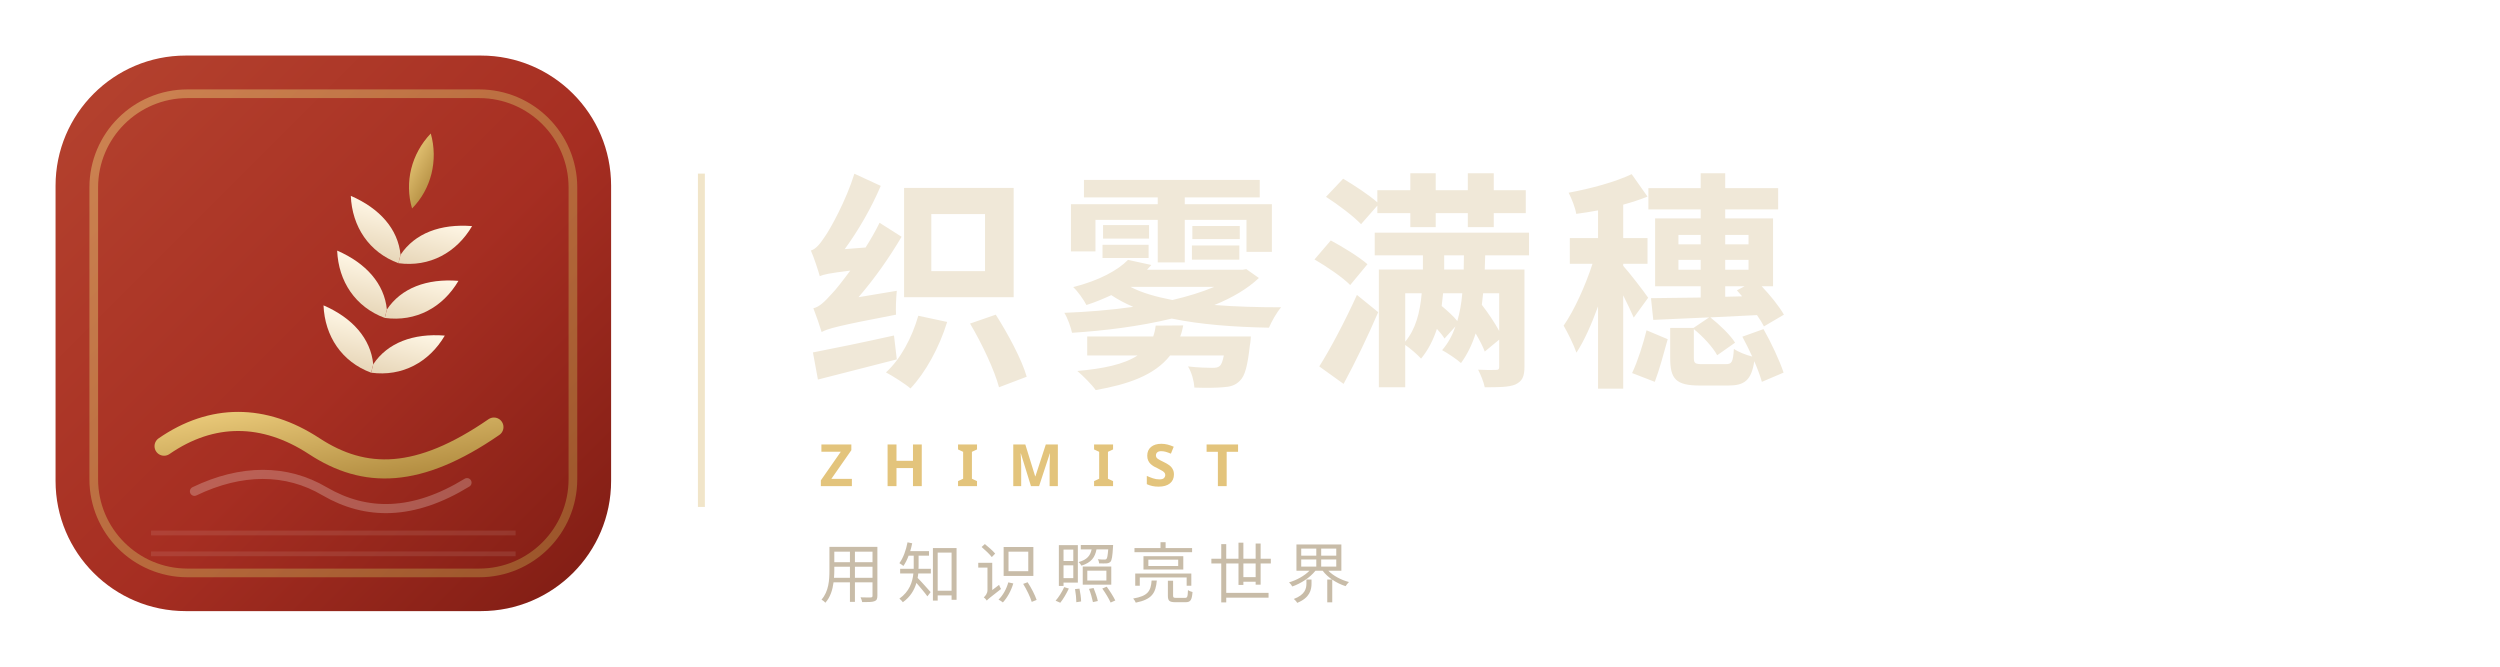
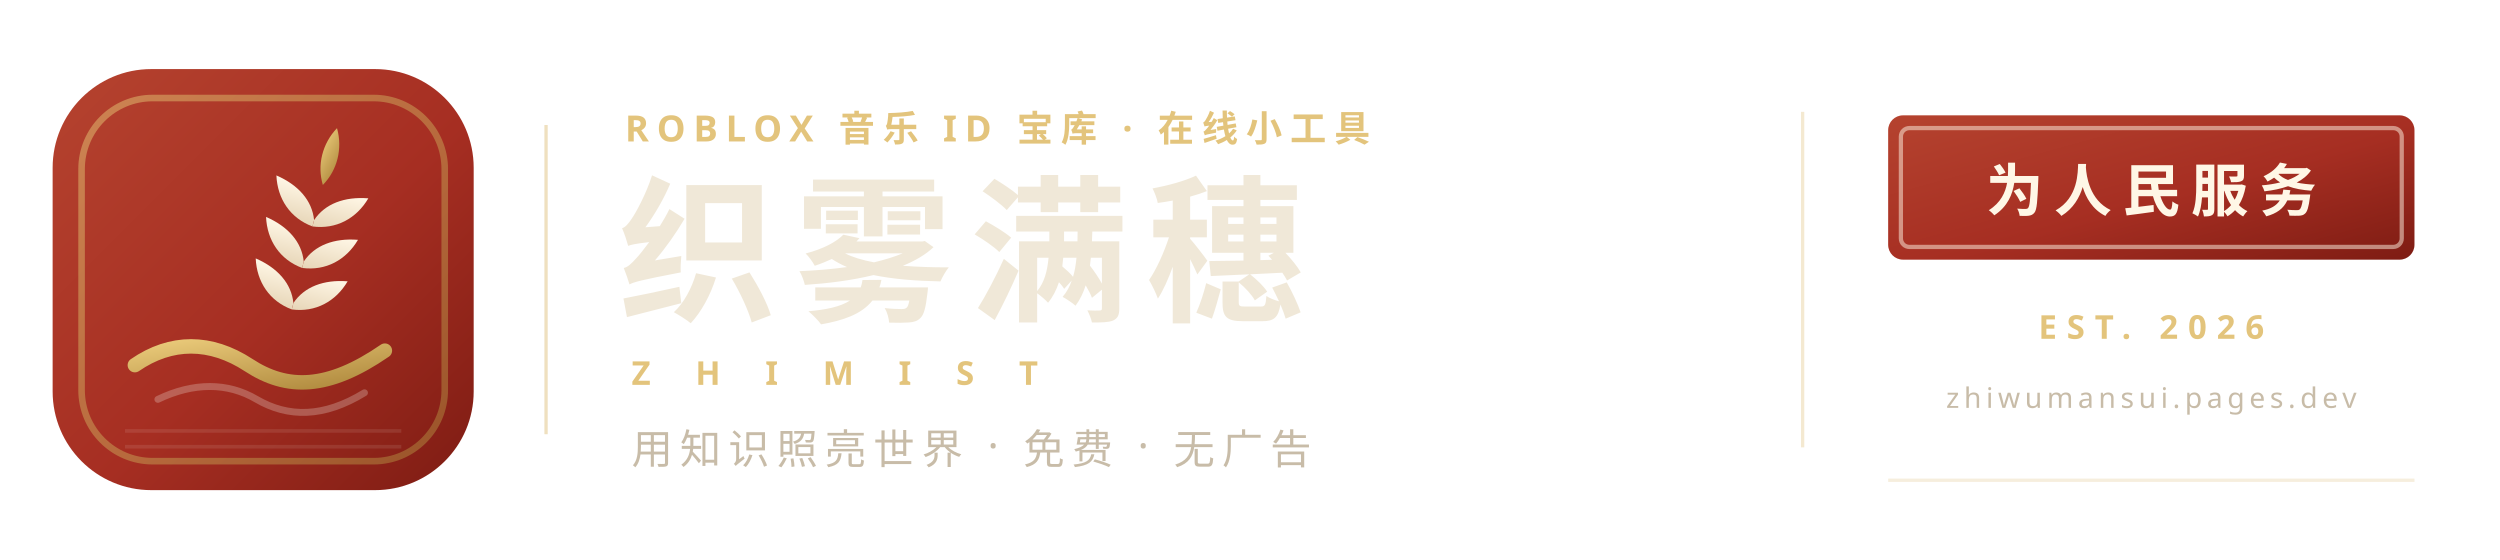
- <svg xmlns="http://www.w3.org/2000/svg" viewBox="0 0 360 96" width="360" height="96" role="img" aria-labelledby="t">
+ <svg xmlns="http://www.w3.org/2000/svg" viewBox="0 0 760 170" width="760" height="170" role="img" aria-labelledby="t">
  <defs>
    <linearGradient id="gSeal" x1="0" y1="0" x2="1" y2="1">
      <stop offset="0" stop-color="#B5432F" />
      <stop offset=".55" stop-color="#A62E22" />
      <stop offset="1" stop-color="#7E1C13" />
    </linearGradient>
    <linearGradient id="gGold" x1="0" y1="0" x2="1" y2="1">
      <stop offset="0" stop-color="#E8C878" />
      <stop offset="1" stop-color="#B08A3E" />
    </linearGradient>
    <linearGradient id="gCream" x1="0" y1="0" x2="0" y2="1">
      <stop offset="0" stop-color="#FFF7E6" />
      <stop offset="1" stop-color="#E7D6B8" />
    </linearGradient>
  </defs>
  <symbol id="mark" viewBox="0 0 64 64">
    <rect width="64" height="64" rx="15" fill="url(#gSeal)" />
    <rect x="4.4" y="4.4" width="55.2" height="55.2" rx="10.8" fill="none" stroke="url(#gGold)" stroke-opacity=".5" />
    <g transform="rotate(14 32 54)">
      <path d="M32 54 C32 45 32 36 32 26 C32 22 32 19 32 16" fill="none" stroke="url(#gCream)" stroke-width="2.4" stroke-linecap="round" />
      <g fill="url(#gCream)">
        <path d="M32 36 C28.4 35.6 25.8 33.2 24.8 29.8 C28.4 30.4 31 32.2 32 35 Z" />
        <path d="M32 29.5 C28.4 29.1 25.8 26.7 24.8 23.3 C28.4 23.9 31 25.7 32 28.5 Z" />
        <path d="M32 23 C28.4 22.6 25.8 20.2 24.8 16.8 C28.4 17.4 31 19.2 32 22 Z" />
        <path d="M32 36 C35.6 35.6 38.2 33.2 39.2 29.8 C35.6 30.4 33 32.2 32 35 Z" />
        <path d="M32 29.5 C35.6 29.1 38.2 26.7 39.2 23.3 C35.6 23.9 33 25.7 32 28.5 Z" />
        <path d="M32 23 C35.6 22.6 38.2 20.2 39.2 16.8 C35.6 17.4 33 19.2 32 22 Z" />
      </g>
      <path d="M32 16.5 C30.4 13.8 30.4 10.4 32 7.6 C33.6 10.4 33.6 13.8 32 16.5 Z" fill="url(#gGold)" />
    </g>
    <path d="M12.5 45 C18 41.2 24 41.2 29.8 45 C35.6 48.8 41.8 48.8 50.5 42.8" fill="none" stroke="url(#gGold)" stroke-width="2.2" stroke-linecap="round" />
    <path d="M16 50.2 C21.4 47.6 26.6 47.6 31 50.2 C35.8 53 41.2 53 47.4 49.2" fill="none" stroke="#F5F0E6" stroke-width="1.05" stroke-linecap="round" opacity=".26" />
    <path d="M11 55 H53 M11 57.4 H53" stroke="#F5F0E6" stroke-width=".55" opacity=".10" />
  </symbol>
-   <use href="#mark" x="8" y="8" width="80" height="80" />
-   <line x1="101" y1="25" x2="101" y2="73" stroke="#D8B566" stroke-opacity=".35" />
-   <text x="116" y="53" font-family="'Songti SC','Noto Serif SC','Source Han Serif SC','SimSun','STSong',serif" font-size="33" font-weight="700" letter-spacing="3.2" fill="#F0E8D8">织雾满穗</text>
-   <text x="118" y="70" font-family="'Segoe UI',sans-serif" font-size="8.4" font-weight="600" letter-spacing="4.2" fill="#E3C47C">ZHIMIST</text>
-   <text x="118" y="86" font-family="'Songti SC','SimSun',serif" font-size="9.4" letter-spacing="1.8" fill="#C8BCA8">用知识照亮世界</text>
+   <symbol id="motto" viewBox="0 0 124 34">
+     <rect width="124" height="34" rx="3.5" fill="url(#gSeal)" />
+     <rect x="3" y="3" width="118" height="28" rx="2" fill="none" stroke="#FFF7E6" stroke-opacity=".5" />
+     <text x="62" y="22.6" text-anchor="middle" font-family="'Songti SC','SimSun',serif" font-size="13.5" font-weight="700" letter-spacing="2.6" fill="#FFF7E6">为人民服务</text>
+   </symbol>
+   <use href="#mark" x="16" y="21" width="128" height="128" />
+   <line x1="166" y1="38" x2="166" y2="132" stroke="#D8B566" stroke-opacity=".42" />
+   <text x="190" y="43" font-family="'Segoe UI','PingFang SC','Microsoft YaHei',sans-serif" font-size="11" font-weight="600" letter-spacing="2.4" fill="#E3C47C">ROBLOX 音乐 ID 宝库 · 在线小工具</text>
+   <text x="188" y="94" font-family="'Songti SC','Noto Serif SC','Source Han Serif SC','SimSun','STSong',serif" font-size="48" font-weight="700" letter-spacing="5.5" fill="#F0E8D8">织雾满穗</text>
+   <text x="192" y="117" font-family="'Segoe UI',sans-serif" font-size="10" font-weight="600" letter-spacing="5.5" fill="#E3C47C">Z H I M I S T</text>
+   <text x="192" y="141" font-family="'Songti SC','SimSun',serif" font-size="12.5" letter-spacing="2.2" fill="#C8BCA8">用知识照亮世界 · 免费 · 无广告</text>
+   <line x1="548" y1="34" x2="548" y2="136" stroke="#D8B566" stroke-opacity=".30" />
+   <use href="#motto" x="574" y="35" width="160" height="44" />
+   <text x="654" y="103" text-anchor="middle" font-family="'Segoe UI',sans-serif" font-size="10" font-weight="600" letter-spacing="3" fill="#E3C47C">EST. 2026</text>
+   <text x="654" y="124" text-anchor="middle" font-family="'Segoe UI',sans-serif" font-size="8.6" letter-spacing="1.4" fill="#C8BCA8">zhiwumansui.pages.dev</text>
+   <path d="M574 146 H734" stroke="#D8B566" stroke-opacity=".22" />
</svg>
